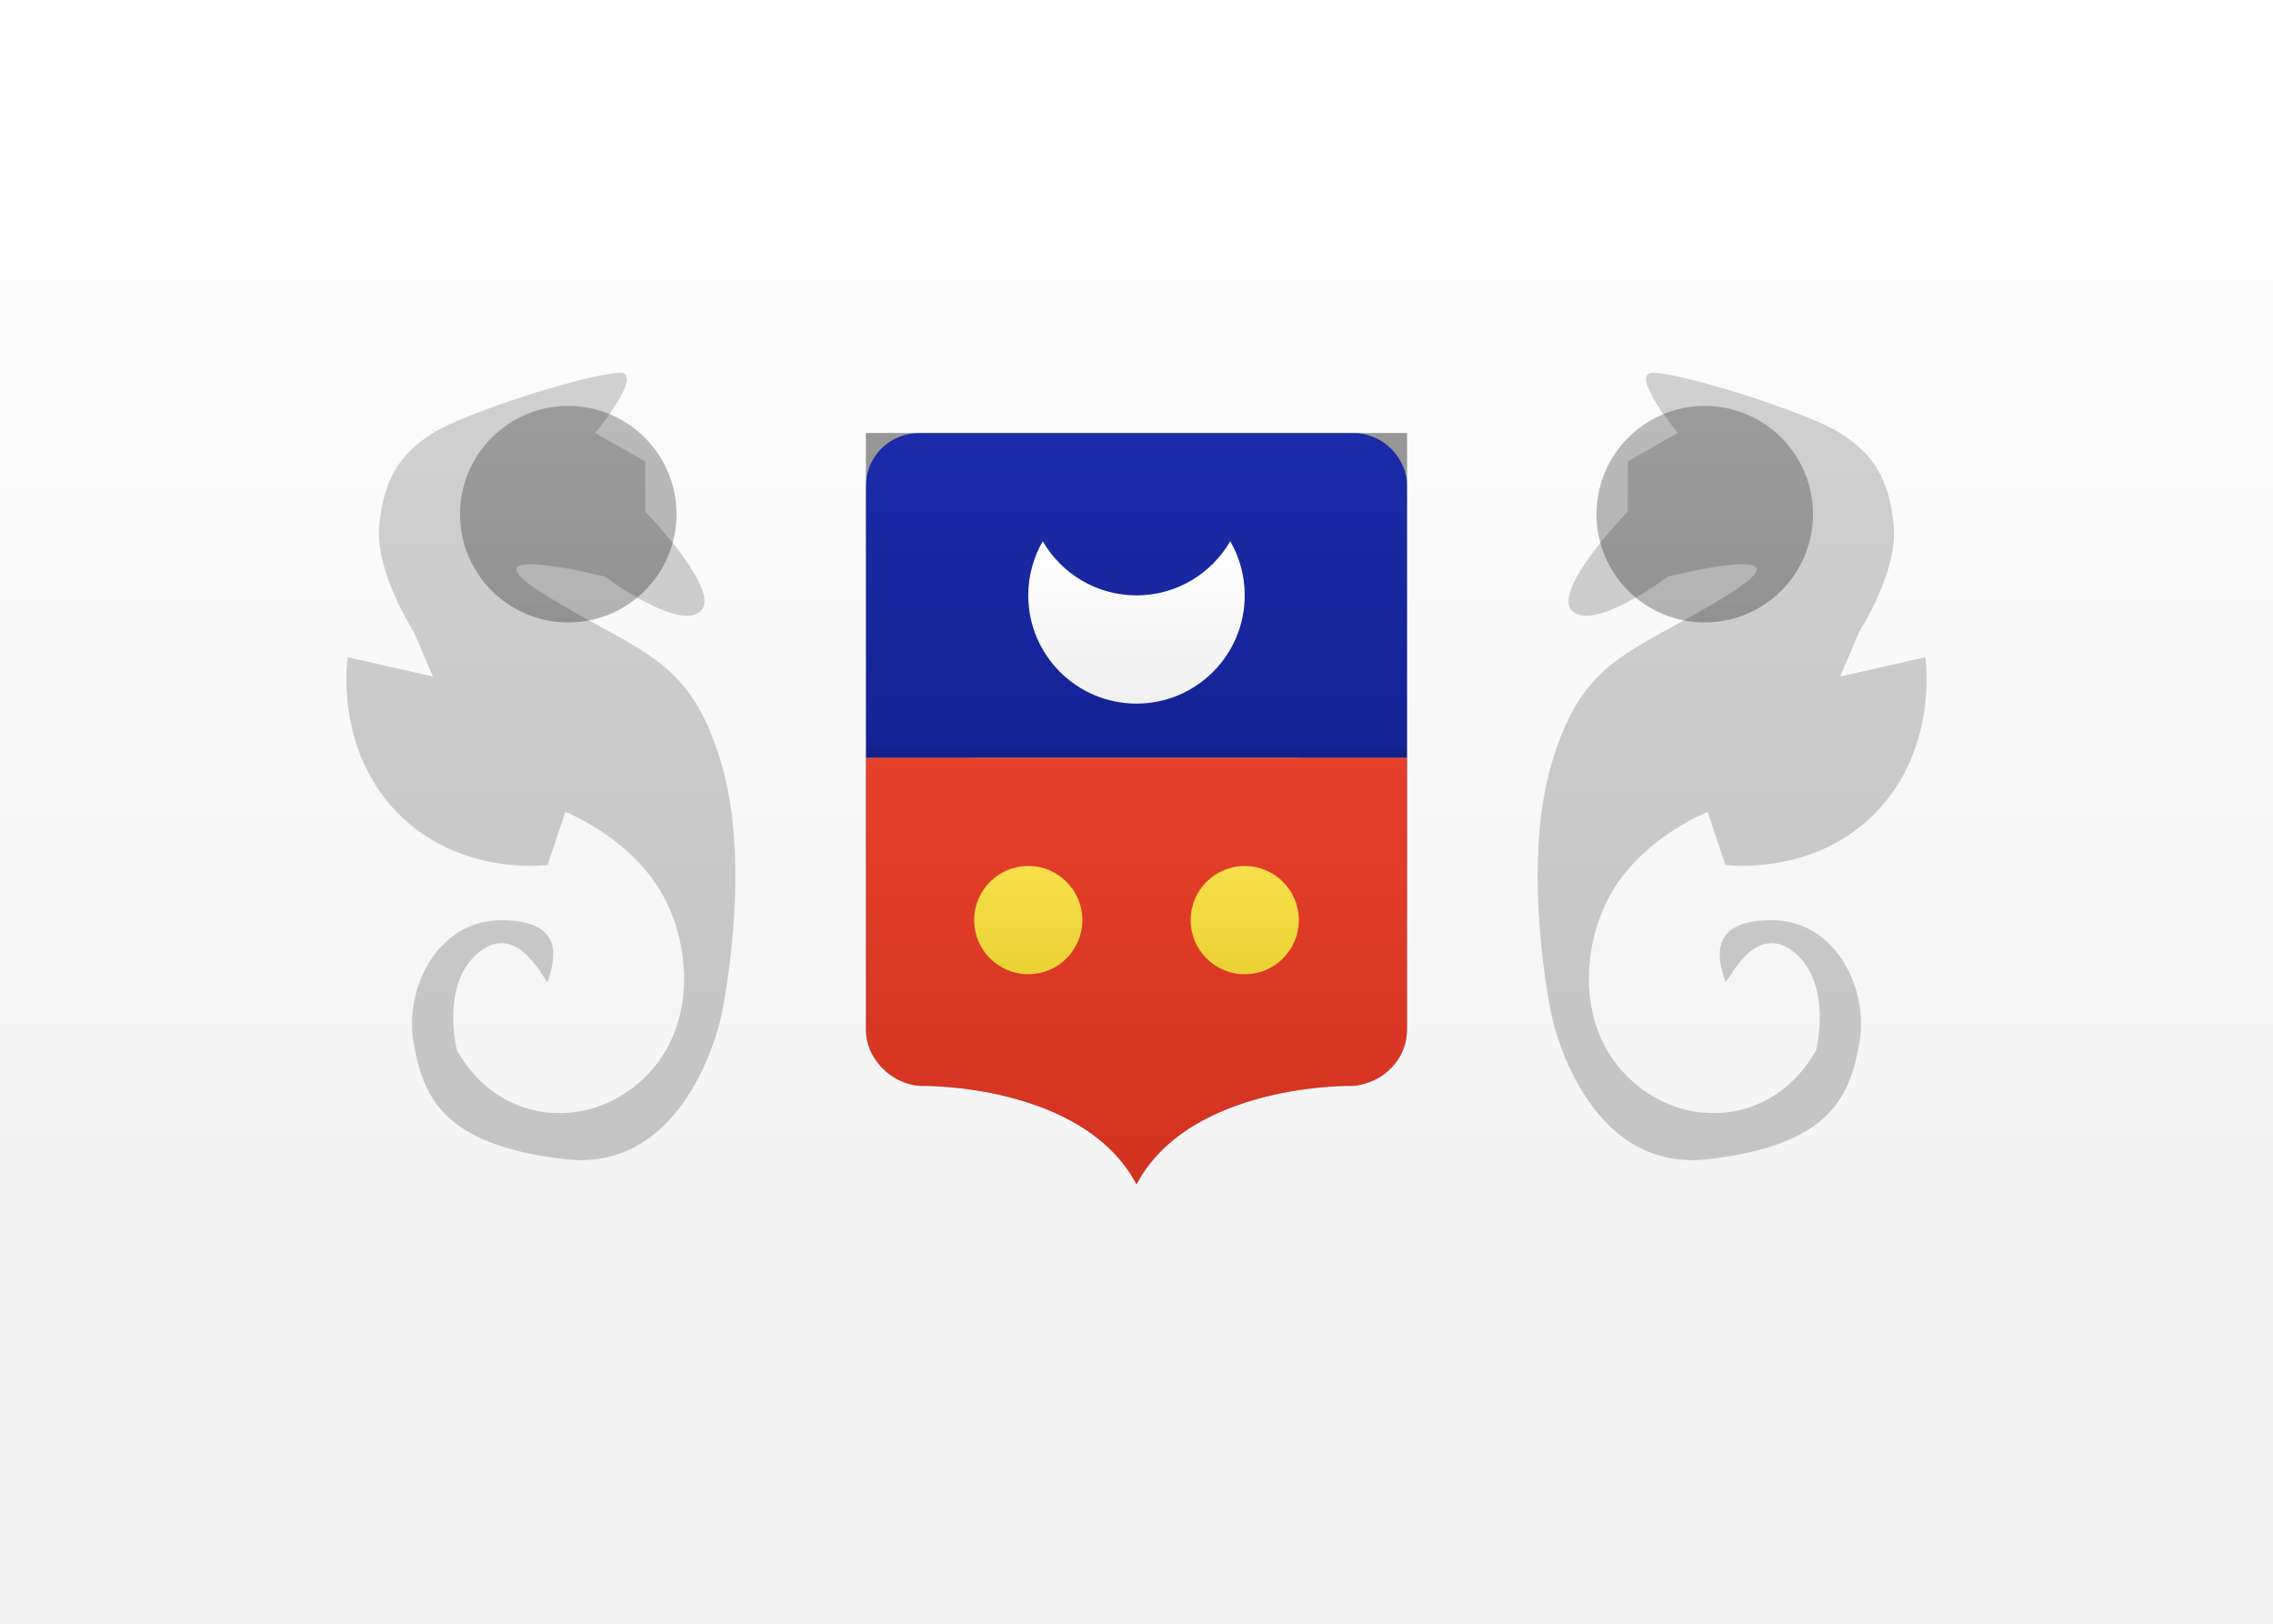
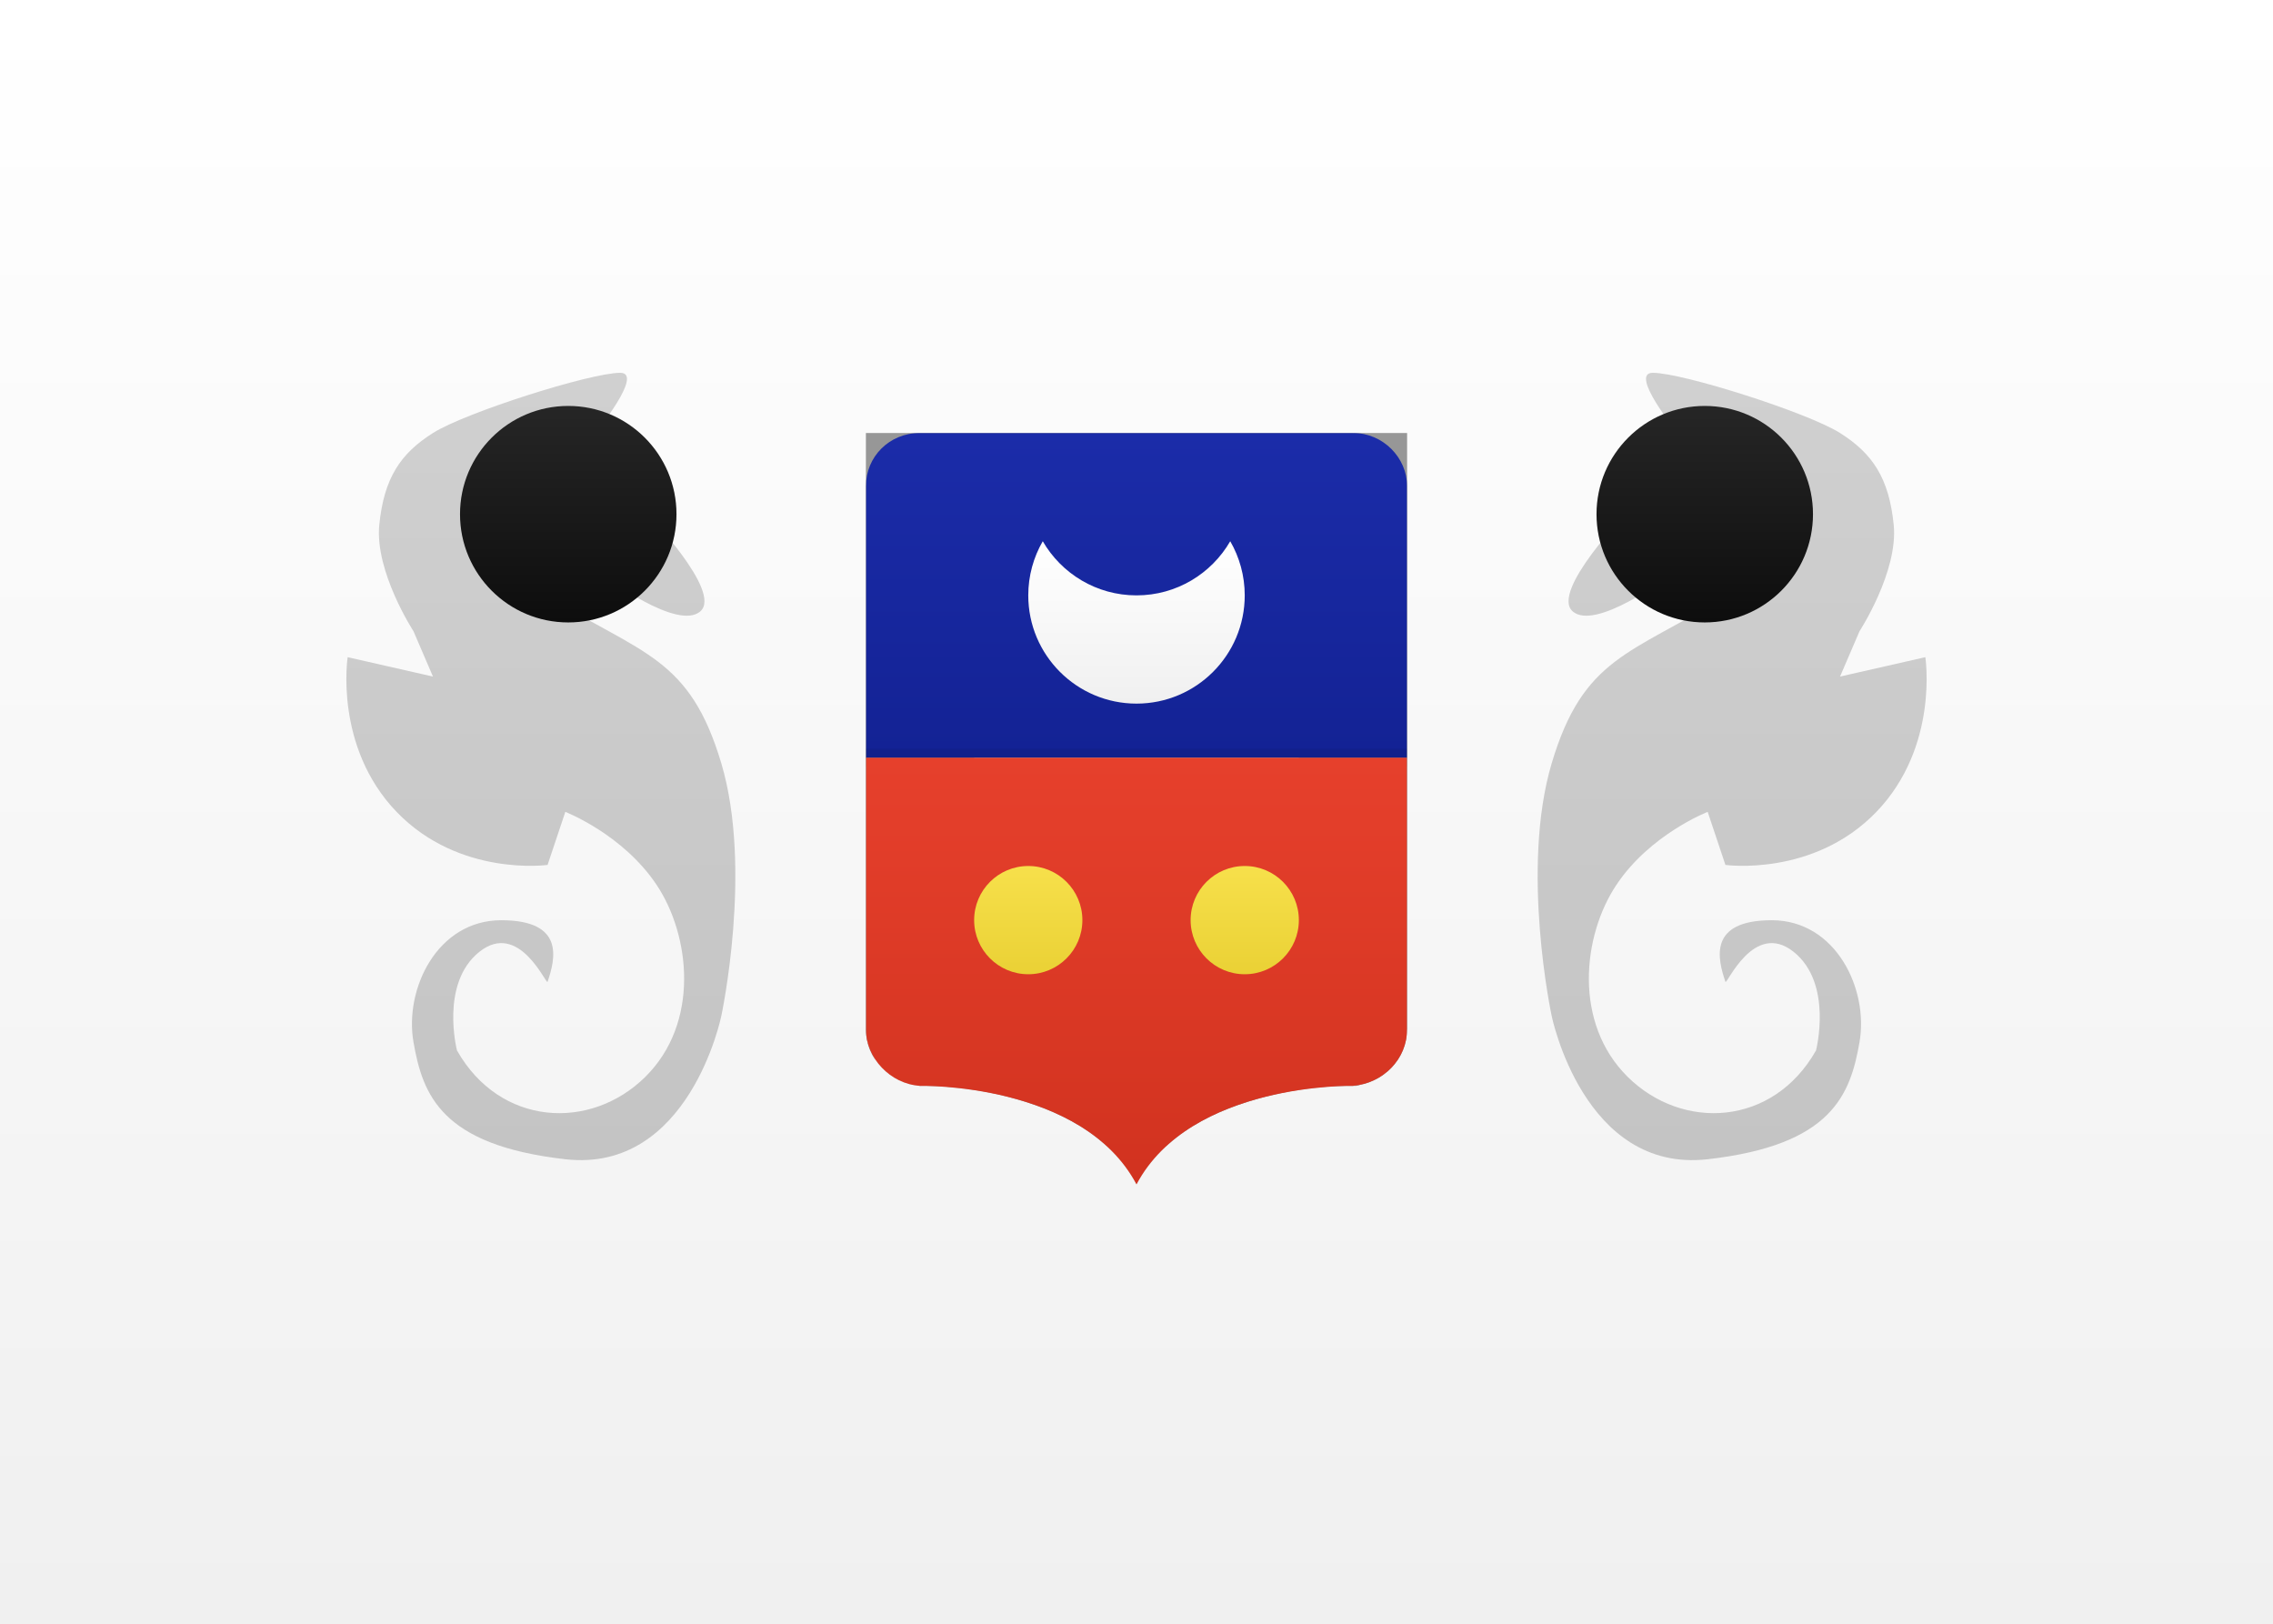
<svg xmlns="http://www.w3.org/2000/svg" xmlns:xlink="http://www.w3.org/1999/xlink" width="21px" height="15px" viewBox="0 0 21 15" version="1.1">
  <defs>
    <linearGradient x1="50%" y1="0%" x2="50%" y2="100%" id="linearGradient-1">
      <stop stop-color="#FFFFFF" offset="0%" />
      <stop stop-color="#F0F0F0" offset="100%" />
    </linearGradient>
    <path d="M0,0.491 C0,0.22 0.215,0 0.498,0 L4.502,0 C4.777,0 5,0.228 5,0.491 L5,5.509 C5,5.78 4.782,6.008 4.499,6.031 C4.499,6.031 3,6 2.5,6.941 C2,6 0.501,6.031 0.501,6.031 C0.224,6.014 0,5.772 0,5.509 L0,0.491 Z" id="path-2" />
    <linearGradient x1="50%" y1="0%" x2="50%" y2="100%" id="linearGradient-4">
      <stop stop-color="#1B2CA9" offset="0%" />
      <stop stop-color="#132294" offset="100%" />
    </linearGradient>
    <rect id="path-5" x="0" y="0" width="5" height="3" />
    <filter x="-15.0%" y="-25.0%" width="130.0%" height="150.0%" filterUnits="objectBoundingBox" id="filter-6">
      <feMorphology radius="0.25" operator="dilate" in="SourceAlpha" result="shadowSpreadOuter1" />
      <feOffset dx="0" dy="0" in="shadowSpreadOuter1" result="shadowOffsetOuter1" />
      <feColorMatrix values="0 0 0 0 0   0 0 0 0 0   0 0 0 0 0  0 0 0 0.06 0" type="matrix" in="shadowOffsetOuter1" />
    </filter>
    <linearGradient x1="50%" y1="0%" x2="50%" y2="100%" id="linearGradient-7">
      <stop stop-color="#E6402C" offset="0%" />
      <stop stop-color="#D1321F" offset="100%" />
    </linearGradient>
    <rect id="path-8" x="0" y="3" width="5" height="4" />
    <filter x="-15.0%" y="-18.8%" width="130.0%" height="137.5%" filterUnits="objectBoundingBox" id="filter-9">
      <feMorphology radius="0.25" operator="dilate" in="SourceAlpha" result="shadowSpreadOuter1" />
      <feOffset dx="0" dy="0" in="shadowSpreadOuter1" result="shadowOffsetOuter1" />
      <feColorMatrix values="0 0 0 0 0   0 0 0 0 0   0 0 0 0 0  0 0 0 0.06 0" type="matrix" in="shadowOffsetOuter1" />
    </filter>
    <linearGradient x1="50%" y1="0%" x2="50%" y2="100%" id="linearGradient-10">
      <stop stop-color="#D0D0D0" offset="0%" />
      <stop stop-color="#C4C4C4" offset="100%" />
    </linearGradient>
    <linearGradient x1="50%" y1="0%" x2="50%" y2="100%" id="linearGradient-11">
      <stop stop-color="#262626" offset="0%" />
      <stop stop-color="#0D0D0D" offset="100%" />
    </linearGradient>
    <linearGradient x1="50%" y1="0%" x2="50%" y2="100%" id="linearGradient-12">
      <stop stop-color="#F7E04B" offset="0%" />
      <stop stop-color="#EAD135" offset="100%" />
    </linearGradient>
  </defs>
  <g id="Symbols" stroke="none" stroke-width="1" fill="none" fill-rule="evenodd">
    <g id="YT">
      <rect id="FlagBackground" fill="url(#linearGradient-1)" x="0" y="0" width="21" height="15" />
      <g id="Group-2" transform="translate(8, 4)">
        <mask id="mask-3" fill="white">
          <use xlink:href="#path-2" />
        </mask>
        <g id="Rectangle-1413">
          <use fill="#D8D8D8" fill-rule="evenodd" xlink:href="#path-2" />
          <path stroke="#979797" stroke-width="1" d="M4.5,0.5 L4.5,0.491 C4.5,0.498 4.499,0.5 4.5,0.5 Z M4.5,0.5 C4.5,0.5 4.501,0.5 4.502,0.5 L4.5,0.5 Z M0.5,0.5 L0.5,5.509 C0.5,5.51 0.52,5.531 0.49,5.531 C0.493,5.531 0.493,5.531 0.499,5.531 C0.842,5.527 1.293,5.579 1.75,5.744 C2.035,5.846 2.288,5.984 2.5,6.162 C2.712,5.984 2.965,5.846 3.25,5.744 C3.694,5.584 4.132,5.53 4.47,5.531 C4.49,5.526 4.5,5.514 4.5,5.509 L4.5,0.5 C4.5,0.5 4.5,0.5 4.5,0.5 L0.5,0.5 Z" />
        </g>
        <g id="Rectangle-1414" mask="url(#mask-3)">
-           <use fill="black" fill-opacity="1" filter="url(#filter-6)" xlink:href="#path-5" />
+           <use fill="black" fillOpacity="1" filter="url(#filter-6)" xlink:href="#path-5" />
          <use fill="url(#linearGradient-4)" fill-rule="evenodd" xlink:href="#path-5" />
        </g>
        <g id="Rectangle-1414-Copy" mask="url(#mask-3)">
-           <use fill="black" fill-opacity="1" filter="url(#filter-9)" xlink:href="#path-8" />
+           <use fill="black" fillOpacity="1" filter="url(#filter-9)" xlink:href="#path-8" />
          <use fill="url(#linearGradient-7)" fill-rule="evenodd" xlink:href="#path-8" />
        </g>
      </g>
      <g id="Group" transform="translate(14, 3)">
        <path d="M1.039,1.726 L1.039,1.262 L1.5,1 C1.5,1 1.045,0.444 1.27,0.444 C1.545,0.444 2.699,0.81 3,1 C3.301,1.19 3.453,1.418 3.496,1.85 C3.538,2.281 3.18,2.831 3.18,2.831 L3,3.25 L3.788,3.071 C3.788,3.071 3.916,3.897 3.336,4.5 C2.755,5.103 1.941,4.99 1.941,4.99 L1.777,4.5 C1.777,4.5 1.246,4.706 0.934,5.174 C0.621,5.642 0.533,6.45 1.039,6.949 C1.545,7.448 2.38,7.406 2.778,6.704 C2.778,6.704 2.938,6.084 2.57,5.792 C2.202,5.501 1.953,6.103 1.941,6.07 C1.87,5.86 1.777,5.501 2.369,5.501 C2.961,5.501 3.265,6.137 3.18,6.626 C3.095,7.115 2.924,7.579 1.777,7.709 C0.631,7.839 0.336,6.386 0.336,6.386 C0.336,6.386 0.044,5.03 0.336,4.051 C0.628,3.071 1.061,3.047 1.941,2.51 C2.821,1.972 1.41,2.327 1.41,2.327 C1.41,2.327 0.74,2.831 0.53,2.648 C0.32,2.464 1.039,1.726 1.039,1.726 Z" id="Rectangle-1411" fill="url(#linearGradient-10)" />
-         <circle id="Oval-280" fill-opacity="0.3" fill="url(#linearGradient-11)" cx="1.75" cy="1.75" r="1" />
+         <circle id="Oval-280" fillOpacity="0.3" fill="url(#linearGradient-11)" cx="1.75" cy="1.75" r="1" />
      </g>
      <g id="Group-Copy" transform="translate(5, 7) scale(-1, 1) translate(-5, -7) translate(3, 3)">
        <path d="M1.039,1.726 L1.039,1.262 L1.5,1 C1.5,1 1.045,0.444 1.27,0.444 C1.545,0.444 2.699,0.81 3,1 C3.301,1.19 3.453,1.418 3.496,1.85 C3.538,2.281 3.18,2.831 3.18,2.831 L3,3.25 L3.788,3.071 C3.788,3.071 3.916,3.897 3.336,4.5 C2.755,5.103 1.941,4.99 1.941,4.99 L1.777,4.5 C1.777,4.5 1.246,4.706 0.934,5.174 C0.621,5.642 0.533,6.45 1.039,6.949 C1.545,7.448 2.38,7.406 2.778,6.704 C2.778,6.704 2.938,6.084 2.57,5.792 C2.202,5.501 1.953,6.103 1.941,6.07 C1.87,5.86 1.777,5.501 2.369,5.501 C2.961,5.501 3.265,6.137 3.18,6.626 C3.095,7.115 2.924,7.579 1.777,7.709 C0.631,7.839 0.336,6.386 0.336,6.386 C0.336,6.386 0.044,5.03 0.336,4.051 C0.628,3.071 1.061,3.047 1.941,2.51 C2.821,1.972 1.41,2.327 1.41,2.327 C1.41,2.327 0.74,2.831 0.53,2.648 C0.32,2.464 1.039,1.726 1.039,1.726 Z" id="Rectangle-1411" fill="url(#linearGradient-10)" />
-         <circle id="Oval-280" fill-opacity="0.3" fill="url(#linearGradient-11)" cx="1.75" cy="1.75" r="1" />
+         <circle id="Oval-280" fillOpacity="0.3" fill="url(#linearGradient-11)" cx="1.75" cy="1.75" r="1" />
      </g>
      <path d="M9.634,5 C9.549,5.147 9.5,5.318 9.5,5.5 C9.5,6.052 9.948,6.5 10.5,6.5 C11.052,6.5 11.5,6.052 11.5,5.5 C11.5,5.318 11.451,5.147 11.366,5 C11.193,5.299 10.87,5.5 10.5,5.5 C10.13,5.5 9.807,5.299 9.634,5 L9.634,5 Z" id="Combined-Shape" fill="url(#linearGradient-1)" />
      <path d="M9.5,9 C9.224,9 9,8.776 9,8.5 C9,8.224 9.224,8 9.5,8 C9.776,8 10,8.224 10,8.5 C10,8.776 9.776,9 9.5,9 Z M11.5,9 C11.224,9 11,8.776 11,8.5 C11,8.224 11.224,8 11.5,8 C11.776,8 12,8.224 12,8.5 C12,8.776 11.776,9 11.5,9 Z" id="Combined-Shape" fill="url(#linearGradient-12)" />
    </g>
  </g>
</svg>
